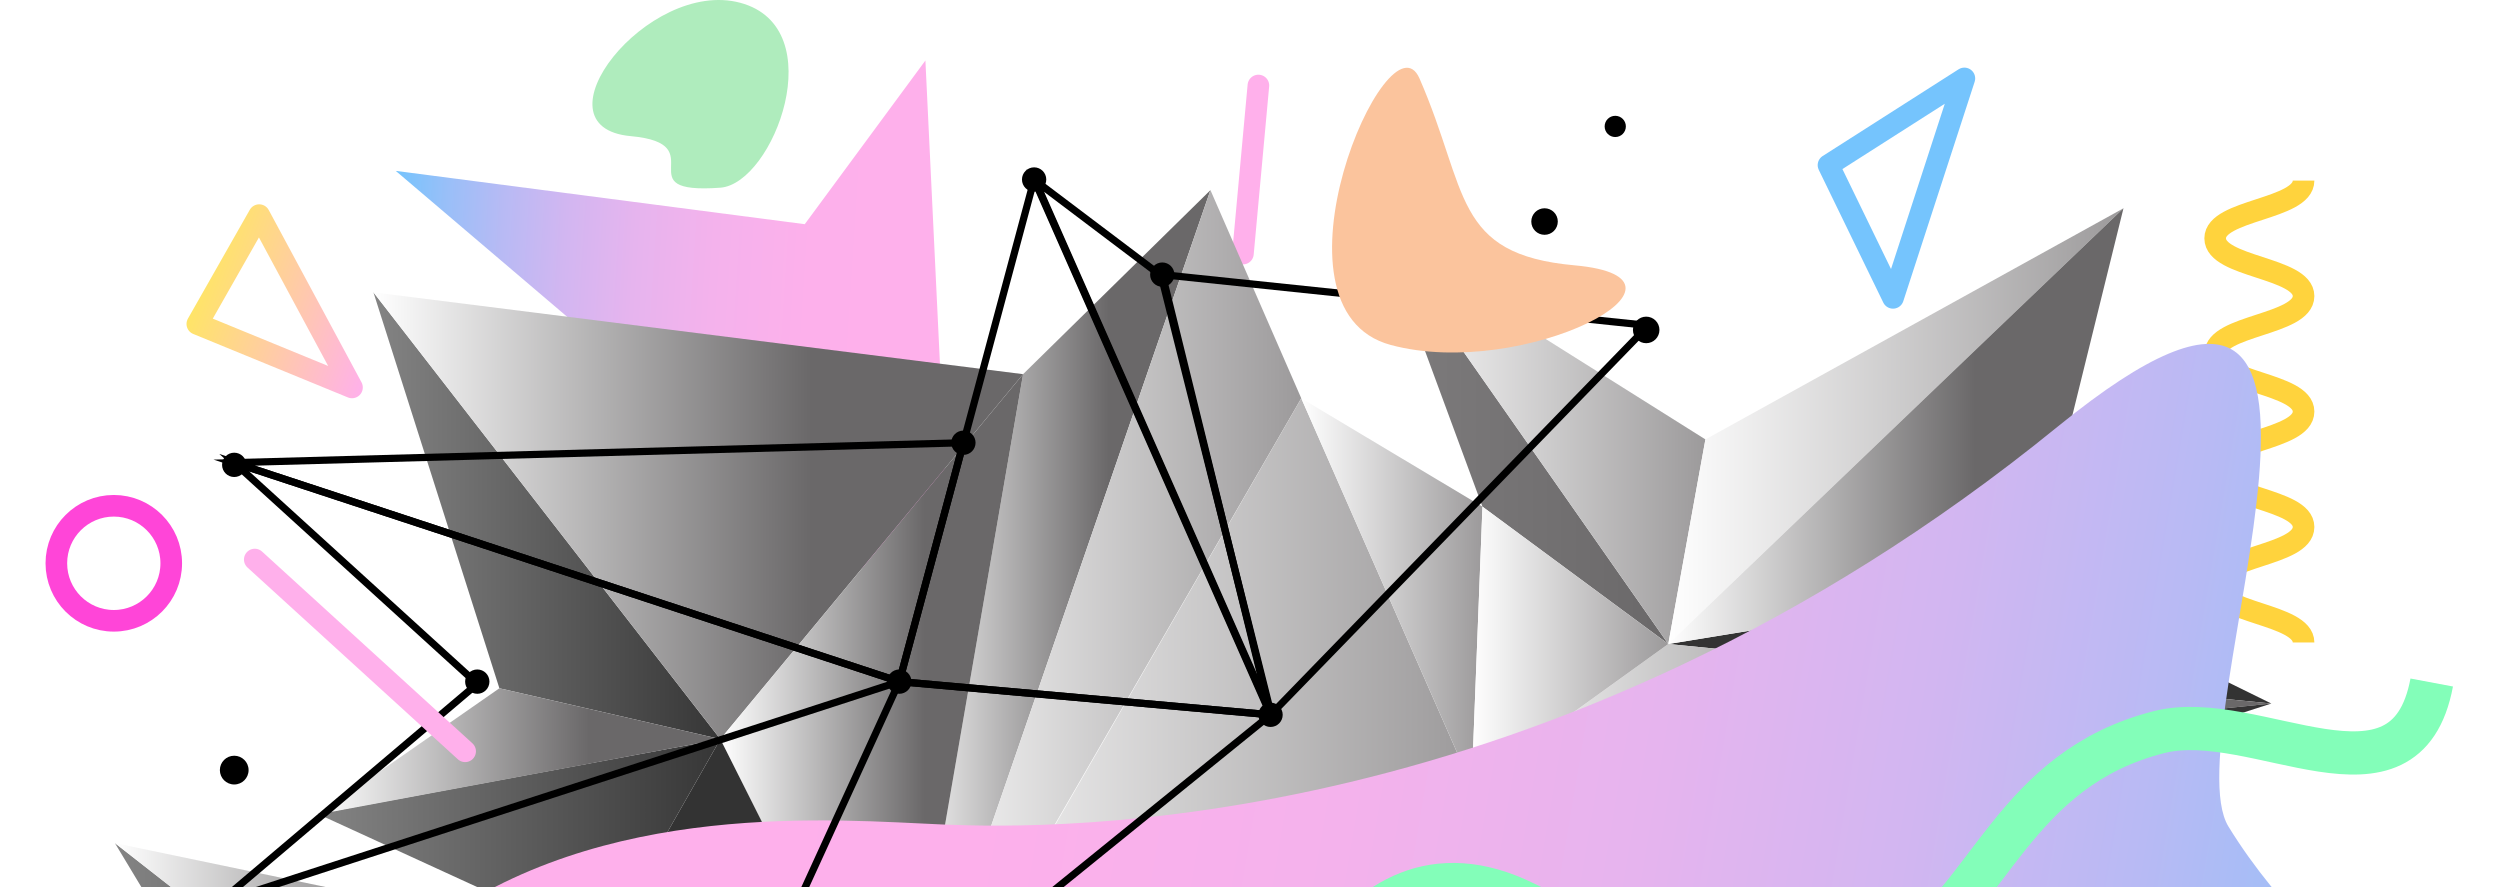
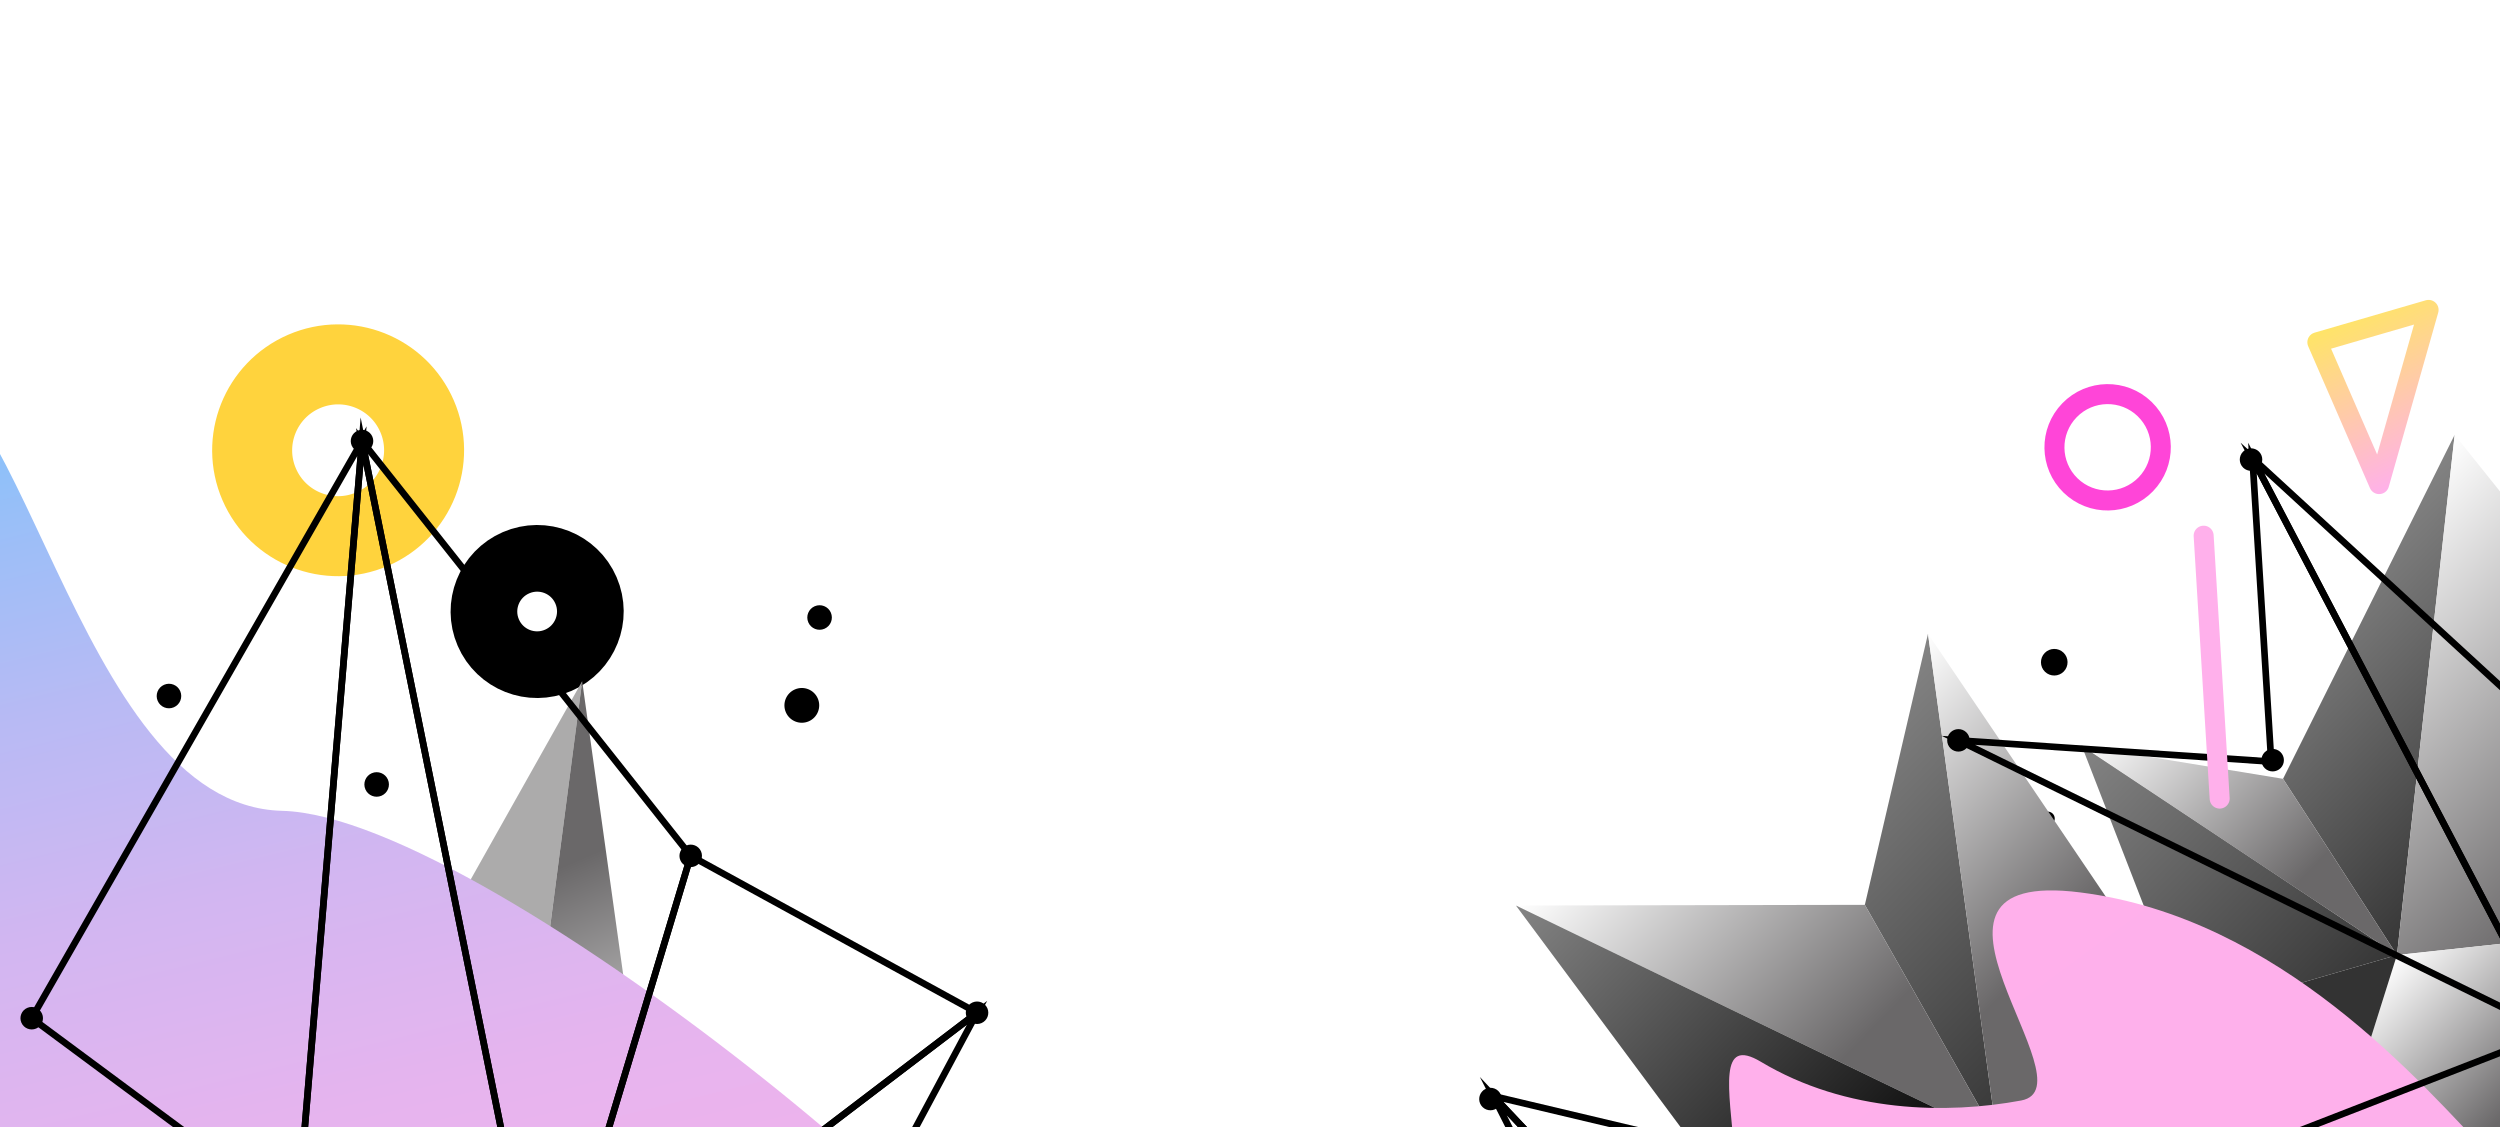
- <svg xmlns="http://www.w3.org/2000/svg" width="347" height="123" viewBox="0 0 347 123" fill="none">
-   <path d="M262.75 41.342L253.794 22.921L272.656 10.885L262.75 41.342Z" stroke="#75C4FD" stroke-width="3" stroke-miterlimit="10" stroke-linejoin="round" />
-   <path d="M27.388 44.965L35.976 29.859L48.857 53.776L27.388 44.965Z" stroke="url(#paint0_linear)" stroke-width="3" stroke-miterlimit="10" stroke-linecap="round" stroke-linejoin="round" />
-   <path d="M174.665 11.868L172.519 35.201" stroke="#FFB0EB" stroke-width="3" stroke-miterlimit="10" stroke-linecap="round" />
-   <path d="M224.197 19.021C225.011 19.021 225.67 18.361 225.67 17.547C225.67 16.733 225.011 16.074 224.197 16.074C223.384 16.074 222.725 16.733 222.725 17.547C222.725 18.361 223.384 19.021 224.197 19.021Z" fill="black" />
-   <path d="M148.136 49.908C148.712 49.908 149.179 49.44 149.179 48.864C149.179 48.287 148.712 47.82 148.136 47.82C147.56 47.82 147.093 48.287 147.093 48.864C147.093 49.44 147.56 49.908 148.136 49.908Z" fill="black" />
-   <path d="M309.153 126.233C310.17 126.233 310.993 125.409 310.993 124.391C310.993 123.374 310.17 122.549 309.153 122.549C308.137 122.549 307.313 123.374 307.313 124.391C307.313 125.409 308.137 126.233 309.153 126.233Z" fill="black" />
-   <path d="M214.383 32.592C215.399 32.592 216.223 31.767 216.223 30.749C216.223 29.732 215.399 28.907 214.383 28.907C213.367 28.907 212.543 29.732 212.543 30.749C212.543 31.767 213.367 32.592 214.383 32.592Z" fill="black" />
-   <path d="M228.491 47.636C229.508 47.636 230.331 46.811 230.331 45.794C230.331 44.776 229.508 43.951 228.491 43.951C227.475 43.951 226.651 44.776 226.651 45.794C226.651 46.811 227.475 47.636 228.491 47.636Z" fill="black" />
-   <path d="M101.518 52.087C103.804 52.087 105.658 48.995 105.658 45.179C105.658 41.364 103.804 38.272 101.518 38.272C99.231 38.272 97.377 41.364 97.377 45.179C97.377 48.995 99.231 52.087 101.518 52.087Z" fill="#83FEB9" />
-   <path d="M118.693 44.412C119.794 44.412 120.686 43.519 120.686 42.416C120.686 41.314 119.794 40.421 118.693 40.421C117.592 40.421 116.699 41.314 116.699 42.416C116.699 43.519 117.592 44.412 118.693 44.412Z" fill="black" />
-   <path d="M32.51 108.887C33.611 108.887 34.504 107.993 34.504 106.891C34.504 105.789 33.611 104.895 32.51 104.895C31.409 104.895 30.517 105.789 30.517 106.891C30.517 107.993 31.409 108.887 32.51 108.887Z" fill="black" />
-   <path d="M132.341 89.606L54.93 23.719L111.7 31.118L128.446 8.398L132.341 89.606Z" fill="url(#paint1_linear)" />
-   <path d="M99.984 26.052C107.376 25.499 115.564 3.824 102.744 0.385C89.924 -3.054 73.639 17.64 87.563 18.898C99.309 19.973 86.551 27.035 99.984 26.052Z" fill="#AFECBD" />
-   <path d="M15.795 86.167C20.199 86.167 23.769 82.593 23.769 78.184C23.769 73.776 20.199 70.202 15.795 70.202C11.391 70.202 7.821 73.776 7.821 78.184C7.821 82.593 11.391 86.167 15.795 86.167Z" stroke="#FF45D8" stroke-width="3" stroke-miterlimit="10" />
-   <path d="M319.734 25.07C319.734 29.092 307.466 29.092 307.466 33.083C307.466 37.105 319.734 37.105 319.734 41.096C319.734 45.118 307.466 45.118 307.466 49.109C307.466 53.131 319.734 53.131 319.734 57.123C319.734 61.145 307.466 61.145 307.466 65.136C307.466 69.158 319.734 69.158 319.734 73.149C319.734 77.171 307.466 77.171 307.466 81.162C307.466 85.154 319.734 85.184 319.734 89.176" stroke="#FFD33D" stroke-width="3" stroke-miterlimit="10" />
-   <path d="M51.832 40.574L99.984 102.593L69.314 95.531L51.832 40.574Z" fill="url(#paint2_linear)" />
-   <path d="M142.002 51.934L99.984 102.593L51.832 40.574L142.002 51.934Z" fill="url(#paint3_linear)" />
-   <path d="M168.01 26.39L124.673 152.023L142.002 51.934L168.01 26.39Z" fill="url(#paint4_linear)" />
-   <path d="M180.615 55.281L124.673 152.023L168.01 26.39L180.615 55.281Z" fill="url(#paint5_linear)" />
-   <path d="M204.201 109.04L124.612 152.023L204.201 174.129V109.04Z" fill="url(#paint6_linear)" />
-   <path d="M191.933 32.837L231.558 89.391L205.765 70.325L191.933 32.837Z" fill="url(#paint7_linear)" />
-   <path d="M231.558 89.391L236.711 60.991L191.933 32.837L231.558 89.391Z" fill="url(#paint8_linear)" />
-   <path d="M315.257 97.65L231.558 89.391L281.796 81.193L315.257 97.65Z" fill="#333333" />
-   <path d="M294.738 28.907L231.558 89.391L236.711 60.991L294.738 28.907Z" fill="url(#paint9_linear)" />
-   <path d="M315.257 97.65L204.262 109.04L231.558 89.391L315.257 97.65Z" fill="url(#paint10_linear)" />
-   <path d="M266.062 113.492L204.262 109.04L315.257 97.65L266.062 113.492Z" fill="#333333" />
-   <path d="M313.754 158.471L204.262 109.04L266.062 113.492L313.754 158.471Z" fill="url(#paint11_linear)" />
-   <path d="M247.445 149.198L204.262 109.04L313.754 158.471L247.445 149.198Z" fill="url(#paint12_linear)" />
-   <path d="M244.286 190.339L204.201 109.04L247.353 149.198L244.286 190.339Z" fill="url(#paint13_linear)" />
-   <path d="M37.479 152.791L76.061 164.058L15.948 117.022L37.479 152.791Z" fill="url(#paint14_linear)" />
-   <path d="M15.948 117.022L76.061 164.058L83.729 131.145L15.948 117.022Z" fill="url(#paint15_linear)" />
-   <path d="M44.103 112.97L99.984 102.593L83.729 131.146L44.103 112.97Z" fill="url(#paint16_linear)" />
-   <path d="M124.673 152.023L99.984 102.592L142.002 51.934L124.673 152.023Z" fill="url(#paint17_linear)" />
-   <path d="M99.984 102.593L124.827 152.023L83.729 131.146L99.984 102.593Z" fill="#333333" />
-   <path d="M180.615 55.281L204.262 109.04L124.827 152.023L180.615 55.281Z" fill="url(#paint18_linear)" />
-   <path d="M205.765 70.325L204.262 109.04L180.615 55.281L205.765 70.325Z" fill="url(#paint19_linear)" />
-   <path d="M231.558 89.391L204.262 109.04L205.765 70.325L231.558 89.391Z" fill="url(#paint20_linear)" />
-   <path d="M294.738 28.907L281.857 81.101L231.558 89.391L294.738 28.907Z" fill="url(#paint21_linear)" />
-   <path d="M99.984 102.593L44.165 113.031L69.314 95.531L99.984 102.593Z" fill="url(#paint22_linear)" />
-   <path d="M204.201 174.129V109.04L244.286 190.339L204.201 174.129Z" fill="url(#paint23_linear)" />
-   <path d="M309.307 114.72C301.179 101.457 336.603 17.701 285.691 59.149C215.211 116.531 145.713 115.058 130.93 114.444C116.147 113.83 83.514 110.79 59.377 128.935C35.24 147.08 81.245 148.339 74.743 157.519C68.241 166.699 57.291 177.107 42.693 180.545C28.063 183.984 69.774 198.69 57.046 214.901C44.318 231.112 3.159 253.494 38.522 262.183C73.884 270.871 132.709 254.323 137.003 266.389C141.266 278.485 247.905 225.094 261.155 196.388C274.404 167.681 343.841 189.51 346.755 169.063C349.668 148.615 323.691 138.176 309.307 114.72Z" fill="url(#paint24_linear)" />
-   <path d="M161.171 38.272L143.689 25.07L176.506 99.369L161.171 38.272Z" stroke="black" stroke-miterlimit="10" />
-   <path d="M124.827 94.61L176.352 99.215L143.535 24.916L124.827 94.61Z" stroke="black" stroke-miterlimit="10" />
-   <path d="M32.51 64.215L124.827 94.61L133.721 61.452L32.51 64.215Z" stroke="black" stroke-miterlimit="10" />
-   <path d="M124.827 94.61L91.09 168.295L176.352 99.215L124.827 94.61Z" stroke="black" stroke-miterlimit="10" />
-   <path d="M30.363 125.312L124.827 94.61L32.51 64.215L66.247 94.917L30.363 125.312Z" stroke="black" stroke-miterlimit="10" />
-   <path d="M176.352 100.904C177.284 100.904 178.039 100.148 178.039 99.215C178.039 98.283 177.284 97.527 176.352 97.527C175.421 97.527 174.665 98.283 174.665 99.215C174.665 100.148 175.421 100.904 176.352 100.904Z" fill="black" />
-   <path d="M161.324 39.806C162.256 39.806 163.011 39.05 163.011 38.118C163.011 37.185 162.256 36.429 161.324 36.429C160.392 36.429 159.637 37.185 159.637 38.118C159.637 39.05 160.392 39.806 161.324 39.806Z" fill="black" />
-   <path d="M143.535 26.605C144.467 26.605 145.222 25.849 145.222 24.916C145.222 23.983 144.467 23.227 143.535 23.227C142.604 23.227 141.849 23.983 141.849 24.916C141.849 25.849 142.604 26.605 143.535 26.605Z" fill="black" />
-   <path d="M124.827 96.299C125.758 96.299 126.514 95.543 126.514 94.61C126.514 93.677 125.758 92.921 124.827 92.921C123.895 92.921 123.14 93.677 123.14 94.61C123.14 95.543 123.895 96.299 124.827 96.299Z" fill="black" />
-   <path d="M133.721 63.14C134.653 63.14 135.408 62.384 135.408 61.452C135.408 60.519 134.653 59.763 133.721 59.763C132.789 59.763 132.034 60.519 132.034 61.452C132.034 62.384 132.789 63.14 133.721 63.14Z" fill="black" />
-   <path d="M32.51 66.21C33.442 66.21 34.197 65.454 34.197 64.522C34.197 63.589 33.442 62.833 32.51 62.833C31.578 62.833 30.823 63.589 30.823 64.522C30.823 65.454 31.578 66.21 32.51 66.21Z" fill="black" />
-   <path d="M66.247 96.299C67.179 96.299 67.934 95.543 67.934 94.61C67.934 93.677 67.179 92.921 66.247 92.921C65.316 92.921 64.56 93.677 64.56 94.61C64.56 95.543 65.316 96.299 66.247 96.299Z" fill="black" />
-   <path d="M176.628 150.519C176.628 150.519 186.167 112.694 211.715 125.374C237.263 138.054 251.279 140.418 263.731 132.558C276.183 124.698 279.526 106.707 299.707 101.61C313.079 98.233 333.904 114.014 337.523 94.733" stroke="#83FEB9" stroke-width="6" stroke-miterlimit="10" />
-   <path d="M228.798 45.179L161.324 38.118L176.352 99.215L228.798 45.179Z" stroke="black" stroke-miterlimit="10" />
-   <path d="M35.362 77.663L64.56 104.281" stroke="#FFB0EB" stroke-width="3" stroke-miterlimit="10" stroke-linecap="round" />
-   <path d="M197.024 10.885C192.73 1.091 174.543 42.907 193.037 47.881C211.531 52.855 238.612 38.64 218.554 36.828C201.594 35.293 203.863 26.543 197.024 10.885Z" fill="#FBC49D" />
+ <svg xmlns="http://www.w3.org/2000/svg" width="375" height="169" viewBox="0 0 375 169" fill="none">
+   <path d="M122.668 104.771C122.097 103.449 120.561 102.841 119.239 103.413C117.916 103.985 117.306 105.52 117.877 106.841C118.449 108.163 119.984 108.771 121.307 108.199C122.63 107.627 123.24 106.092 122.668 104.771Z" fill="black" />
+   <path d="M58.189 116.938C57.786 116.005 56.702 115.576 55.768 115.98C54.834 116.383 54.404 117.467 54.807 118.4C55.211 119.333 56.295 119.762 57.228 119.358C58.162 118.954 58.593 117.871 58.189 116.938Z" fill="black" />
+   <path d="M124.628 91.895C124.225 90.962 123.141 90.533 122.207 90.936C121.274 91.34 120.843 92.424 121.247 93.356C121.65 94.289 122.734 94.718 123.668 94.315C124.602 93.911 125.032 92.828 124.628 91.895Z" fill="black" />
+   <path d="M27.036 103.674C26.633 102.741 25.549 102.312 24.615 102.716C23.681 103.119 23.251 104.203 23.654 105.136C24.057 106.069 25.141 106.498 26.075 106.094C27.009 105.69 27.439 104.607 27.036 103.674Z" fill="black" />
+   <path d="M62.555 62.426C59.732 55.896 52.145 52.892 45.608 55.718C39.071 58.544 36.059 66.128 38.882 72.659C41.705 79.189 49.292 82.192 55.83 79.366C62.367 76.541 65.378 68.956 62.555 62.426Z" stroke="#FFD33D" stroke-width="12" stroke-miterlimit="10" />
+   <path d="M87.899 88.559C86.152 84.516 81.455 82.657 77.408 84.407C73.361 86.156 71.497 90.851 73.245 94.894C74.992 98.936 79.689 100.795 83.736 99.046C87.783 97.297 89.647 92.602 87.899 88.559Z" stroke="black" stroke-width="10" stroke-miterlimit="10" stroke-linejoin="round" />
+   <path d="M-13.354 88.388L-15.284 208.505L-35.718 150.012L-13.354 88.388Z" fill="url(#paint0_linear)" />
+   <path d="M4.445 152.933L-15.284 208.505L-13.354 88.388L4.445 152.933Z" fill="url(#paint1_linear)" />
+   <path d="M43.462 139.509L-15.259 208.562L4.481 153.017L43.462 139.509Z" fill="url(#paint2_linear)" />
+   <path d="M87.328 102.171L76.063 188.466L57.207 155.754L87.328 102.171Z" fill="url(#paint3_linear)" />
+   <path d="M97.264 173.288L76.063 188.467L87.328 102.171L97.264 173.288Z" fill="url(#paint4_linear)" />
+   <path d="M76.063 188.466L196.471 212.6L77.19 217.382L76.063 188.466Z" fill="#4D4D4D" />
+   <path d="M44.487 182.736L76.063 188.467L57.207 155.754L44.487 182.736Z" fill="url(#paint5_linear)" />
+   <path d="M97.24 173.232L196.503 212.52L76.039 188.41L97.24 173.232Z" fill="url(#paint6_linear)" />
+   <path d="M44.487 182.736L-15.259 208.562L43.462 139.509L44.487 182.736Z" fill="url(#paint7_linear)" />
+   <path d="M43.377 139.545L44.664 182.76L57.045 155.69L43.377 139.545Z" fill="#333333" />
+   <path d="M-51.749 109.829C-60.699 122.552 -151.634 123.268 -93.388 153.556C-12.751 195.482 13.471 259.861 18.773 273.674C24.074 287.487 34.232 318.647 60.465 333.604C86.697 348.56 69.599 305.832 80.606 308.158C91.612 310.484 105.51 316.405 114.459 328.441C123.42 340.505 120.369 296.383 140.299 301.634C160.23 306.886 197.105 335.786 191.05 299.878C184.995 263.971 146.464 216.541 155.836 207.812C165.248 199.099 73.928 122.397 42.321 121.625C10.714 120.853 3.201 48.455 -16.725 53.893C-36.65 59.332 -35.925 87.319 -51.749 109.829Z" fill="url(#paint8_linear)" />
+   <path d="M44.623 182.277L81.636 201.36L54.302 66.16L44.623 182.277Z" stroke="black" stroke-miterlimit="10" />
+   <path d="M54.302 66.16L4.758 152.73L44.623 182.277L54.302 66.16Z" stroke="black" stroke-miterlimit="10" />
+   <path d="M54.302 66.16L103.607 128.38L81.636 201.36L54.302 66.16Z" stroke="black" stroke-miterlimit="10" />
+   <path d="M103.607 128.38L146.558 151.914L81.636 201.36L103.607 128.38Z" stroke="black" stroke-miterlimit="10" />
+   <path d="M128.432 185.811L146.558 151.914L81.637 201.36L128.432 185.811Z" stroke="black" stroke-miterlimit="10" />
+   <path d="M118.765 247.793L204.048 229.974L128.432 185.811L118.765 247.793Z" stroke="black" stroke-miterlimit="10" />
+   <path d="M148.108 151.244C147.739 150.389 146.745 149.995 145.889 150.365C145.033 150.735 144.638 151.729 145.008 152.584C145.378 153.439 146.371 153.832 147.227 153.462C148.083 153.092 148.478 152.099 148.108 151.244Z" fill="black" />
+   <path d="M6.308 152.06C5.939 151.205 4.945 150.812 4.089 151.182C3.233 151.552 2.839 152.545 3.208 153.4C3.578 154.255 4.572 154.649 5.428 154.279C6.284 153.909 6.678 152.915 6.308 152.06Z" fill="black" />
+   <path d="M55.852 65.49C55.483 64.635 54.489 64.242 53.633 64.612C52.777 64.982 52.383 65.975 52.752 66.83C53.122 67.685 54.115 68.079 54.972 67.709C55.828 67.339 56.222 66.345 55.852 65.49Z" fill="black" />
+   <path d="M105.157 127.71C104.787 126.855 103.793 126.461 102.937 126.831C102.081 127.201 101.687 128.195 102.057 129.05C102.426 129.905 103.42 130.298 104.276 129.928C105.132 129.558 105.526 128.565 105.157 127.71Z" fill="black" />
+   <path d="M33.755 217.413C33.755 217.413 -4.75 223.666 -3.248 195.184C-1.745 166.701 -5.137 152.898 -17.292 144.586C-29.447 136.275 -47.288 140.345 -59.974 123.843C-68.379 112.908 -62.156 87.531 -81.291 91.859" stroke="#83FEB9" stroke-width="6" stroke-miterlimit="10" />
+   <path d="M347.604 51.339L364.288 46.484L356.868 72.616L347.604 51.339Z" stroke="url(#paint9_linear)" stroke-width="3" stroke-miterlimit="10" stroke-linecap="round" stroke-linejoin="round" />
+   <path d="M244.615 155.508C245.028 155.91 245.689 155.9 246.09 155.486C246.492 155.072 246.482 154.412 246.069 154.011C245.656 153.609 244.996 153.619 244.594 154.033C244.192 154.447 244.202 155.107 244.615 155.508Z" fill="black" />
+   <path d="M306.442 123.535C306.855 123.936 307.516 123.926 307.917 123.512C308.319 123.098 308.31 122.438 307.896 122.037C307.483 121.636 306.823 121.646 306.421 122.059C306.02 122.473 306.029 123.133 306.442 123.535Z" fill="black" />
+   <path d="M306.749 100.766C307.538 101.533 308.801 101.513 309.569 100.723C310.337 99.932 310.319 98.669 309.529 97.902C308.739 97.135 307.476 97.154 306.709 97.945C305.941 98.736 305.959 99.999 306.749 100.766Z" fill="black" />
+   <path d="M391.802 156.479L382.164 55.282L417.738 100.139L445.579 95.505L391.802 156.479Z" fill="url(#paint10_linear)" />
+   <path d="M310.584 72.822C313.744 75.89 318.795 75.813 321.866 72.65C324.937 69.487 324.865 64.436 321.706 61.368C318.546 58.3 313.495 58.377 310.424 61.54C307.353 64.703 307.424 69.754 310.584 72.822Z" stroke="#FF45D8" stroke-width="3" stroke-miterlimit="10" />
+   <path d="M368.2 65.217L359.541 143.255L342.457 116.823L368.2 65.217Z" fill="url(#paint11_linear)" />
+   <path d="M424.976 136.182L359.541 143.255L368.2 65.217L424.976 136.182Z" fill="url(#paint12_linear)" />
+   <path d="M461.43 135.974L342.818 195.917L424.976 136.182L461.43 135.974Z" fill="url(#paint13_linear)" />
+   <path d="M450.347 165.483L342.818 195.917L461.43 135.974L450.347 165.483Z" fill="url(#paint14_linear)" />
+   <path d="M429.817 220.482L342.774 195.875L384.474 267.178L429.817 220.482Z" fill="url(#paint15_linear)" />
+   <path d="M342.774 195.874L299.559 170.687L341.013 247.658L342.774 195.874Z" fill="url(#paint16_linear)" />
+   <path d="M270.195 193.443L299.559 170.687L341.013 247.658L270.195 193.443Z" fill="url(#paint17_linear)" />
+   <path d="M279.728 135.725L299.559 170.687L289.199 95.065L279.728 135.725Z" fill="url(#paint18_linear)" />
+   <path d="M227.388 135.828L299.559 170.687L279.728 135.725L227.388 135.828Z" fill="url(#paint19_linear)" />
+   <path d="M289.199 95.065L299.559 170.687L327.988 152.416L289.199 95.065Z" fill="url(#paint20_linear)" />
+   <path d="M312.221 111.772L359.541 143.255L327.988 152.416L312.221 111.772Z" fill="url(#paint21_linear)" />
+   <path d="M342.818 195.917L359.541 143.255L424.976 136.182L342.818 195.917Z" fill="url(#paint22_linear)" />
+   <path d="M327.988 152.416L342.928 196.024L299.559 170.687L327.988 152.416Z" fill="url(#paint23_linear)" />
+   <path d="M359.541 143.255L342.928 196.024L327.988 152.416L359.541 143.255Z" fill="#333333" />
+   <path d="M450.347 165.483L429.861 220.524L342.928 196.024L450.347 165.483Z" fill="url(#paint24_linear)" />
+   <path d="M227.388 135.828L270.195 193.442L299.559 170.687L227.388 135.828Z" fill="url(#paint25_linear)" />
+   <path d="M359.541 143.255L312.222 111.858L342.457 116.823L359.541 143.255Z" fill="url(#paint26_linear)" />
+   <path d="M501.266 297.777C504.675 282.599 588.436 247.188 523.036 241.457C432.497 233.526 383.664 184.054 373.486 173.315C363.308 162.576 342.014 137.663 312.057 133.865C282.1 130.068 314.228 163.02 303.168 165.076C292.109 167.133 277.003 166.972 264.134 159.269C251.242 151.545 270.922 191.153 250.498 193.916C230.073 196.679 184.953 184.064 204.27 214.932C223.587 245.8 277.318 274.907 271.993 286.555C266.624 298.203 380.324 334.188 409.828 322.823C439.331 311.458 473.94 375.491 490.275 362.851C506.61 350.211 495.245 324.626 501.266 297.777Z" fill="url(#paint27_linear)" />
+   <path d="M337.868 68.717L382.924 154.834L412.405 137.242L337.868 68.717Z" stroke="black" stroke-miterlimit="10" />
+   <path d="M382.924 154.834L307.389 184.196L416.682 194.033L382.924 154.834Z" stroke="black" stroke-miterlimit="10" />
+   <path d="M293.766 111.054L382.924 154.834L337.868 68.717L340.684 114.246L293.766 111.054Z" stroke="black" stroke-miterlimit="10" />
+   <path d="M307.389 184.196L223.996 164.416L290.972 235.443L307.389 184.196Z" stroke="black" stroke-miterlimit="10" />
+   <path d="M290.972 235.443L260.384 236.125L223.996 164.416L290.972 235.443Z" stroke="black" stroke-miterlimit="10" />
+   <path d="M336.478 70.149C337.147 70.798 338.215 70.781 338.865 70.112C339.514 69.443 339.499 68.375 338.831 67.726C338.163 67.077 337.094 67.093 336.444 67.762C335.795 68.431 335.81 69.5 336.478 70.149Z" fill="black" />
+   <path d="M339.721 115.237C340.39 115.886 341.458 115.87 342.108 115.201C342.758 114.532 342.743 113.463 342.074 112.814C341.406 112.165 340.337 112.182 339.688 112.851C339.038 113.52 339.053 114.588 339.721 115.237Z" fill="black" />
+   <path d="M292.589 112.266C293.258 112.915 294.326 112.898 294.976 112.229C295.626 111.56 295.61 110.492 294.942 109.843C294.274 109.194 293.205 109.21 292.555 109.879C291.906 110.548 291.921 111.617 292.589 112.266Z" fill="black" />
+   <path d="M222.391 166.068C223.06 166.717 224.128 166.7 224.778 166.031C225.428 165.362 225.412 164.294 224.744 163.645C224.076 162.996 223.007 163.012 222.358 163.681C221.708 164.35 221.723 165.419 222.391 166.068Z" fill="black" />
+   <path d="M330.547 80.352L332.95 119.789" stroke="#FFB0EB" stroke-width="3" stroke-miterlimit="10" stroke-linecap="round" />
  <defs>
-     <linearGradient id="paint0_linear" x1="28.603" y1="36.742" x2="53.552" y2="45.855" gradientUnits="userSpaceOnUse">
-       <stop stop-color="#FFE566" />
-       <stop offset="1" stop-color="#FFB0EB" />
+     <linearGradient id="paint0_linear" x1="7.407" y1="198.697" x2="-36.036" y2="98.193" gradientUnits="userSpaceOnUse">
+       <stop stop-color="white" />
+       <stop offset="0.674" stop-color="#6A6869" />
    </linearGradient>
-     <linearGradient id="paint1_linear" x1="52.954" y1="54.054" x2="134.286" y2="59.314" gradientUnits="userSpaceOnUse">
+     <linearGradient id="paint1_linear" x1="7.407" y1="198.697" x2="-36.036" y2="98.193" gradientUnits="userSpaceOnUse">
+       <stop stop-color="white" />
+       <stop offset="0.674" stop-color="#6A6869" />
+     </linearGradient>
+     <linearGradient id="paint2_linear" x1="22.066" y1="192.439" x2="4.938" y2="152.812" gradientUnits="userSpaceOnUse">
+       <stop stop-color="white" />
+       <stop offset="0.674" stop-color="#6A6869" />
+     </linearGradient>
+     <linearGradient id="paint3_linear" x1="94.532" y1="180.484" x2="64.876" y2="111.876" gradientUnits="userSpaceOnUse">
+       <stop stop-color="white" />
+       <stop offset="0.558" stop-color="#ACABAB" />
+     </linearGradient>
+     <linearGradient id="paint4_linear" x1="96.523" y1="179.624" x2="66.867" y2="111.015" gradientUnits="userSpaceOnUse">
+       <stop stop-color="white" />
+       <stop offset="0.674" stop-color="#6A6869" />
+     </linearGradient>
+     <linearGradient id="paint5_linear" x1="63.808" y1="193.765" x2="48.924" y2="159.332" gradientUnits="userSpaceOnUse">
+       <stop stop-color="#7E7C7D" />
+       <stop offset="1" stop-color="#6A6869" />
+     </linearGradient>
+     <linearGradient id="paint6_linear" x1="150.147" y1="232.557" x2="120.212" y2="163.302" gradientUnits="userSpaceOnUse">
+       <stop stop-color="white" />
+       <stop offset="0.674" stop-color="#6A6869" />
+     </linearGradient>
+     <linearGradient id="paint7_linear" x1="22.066" y1="192.439" x2="6.154" y2="155.626" gradientUnits="userSpaceOnUse">
+       <stop stop-color="white" />
+       <stop offset="1" stop-color="#9C9A9B" />
+     </linearGradient>
+     <linearGradient id="paint8_linear" x1="-43.669" y1="60.367" x2="28.568" y2="355.677" gradientUnits="userSpaceOnUse">
      <stop stop-color="#75C4FD" />
      <stop offset="0.09" stop-color="#99BFF8" />
      <stop offset="0.189" stop-color="#B8BAF4" />
      <stop offset="0.296" stop-color="#D2B6F1" />
      <stop offset="0.415" stop-color="#E6B4EE" />
      <stop offset="0.55" stop-color="#F4B2EC" />
      <stop offset="0.715" stop-color="#FDB0EB" />
      <stop offset="1" stop-color="#FFB0EB" />
    </linearGradient>
-     <linearGradient id="paint2_linear" x1="51.832" y1="71.588" x2="99.984" y2="71.588" gradientUnits="userSpaceOnUse">
+     <linearGradient id="paint9_linear" x1="354.204" y1="46.286" x2="365.754" y2="70.203" gradientUnits="userSpaceOnUse">
+       <stop stop-color="#FFE566" />
+       <stop offset="1" stop-color="#FFB0EB" />
+     </linearGradient>
+     <linearGradient id="paint10_linear" x1="359.614" y1="75.67" x2="414.299" y2="136.102" gradientUnits="userSpaceOnUse">
+       <stop stop-color="#75C4FD" />
+       <stop offset="0.09" stop-color="#99BFF8" />
+       <stop offset="0.189" stop-color="#B8BAF4" />
+       <stop offset="0.296" stop-color="#D2B6F1" />
+       <stop offset="0.415" stop-color="#E6B4EE" />
+       <stop offset="0.55" stop-color="#F4B2EC" />
+       <stop offset="0.715" stop-color="#FDB0EB" />
+       <stop offset="1" stop-color="#FFB0EB" />
+     </linearGradient>
+     <linearGradient id="paint11_linear" x1="346.595" y1="87.467" x2="381.14" y2="121.011" gradientUnits="userSpaceOnUse">
      <stop stop-color="#848484" />
      <stop offset="1" stop-color="#363636" />
    </linearGradient>
-     <linearGradient id="paint3_linear" x1="51.832" y1="71.588" x2="142.002" y2="71.588" gradientUnits="userSpaceOnUse">
+     <linearGradient id="paint12_linear" x1="346.595" y1="87.467" x2="411.285" y2="150.282" gradientUnits="userSpaceOnUse">
      <stop stop-color="white" />
      <stop offset="0.674" stop-color="#6A6869" />
    </linearGradient>
-     <linearGradient id="paint4_linear" x1="124.673" y1="89.216" x2="168.02" y2="89.216" gradientUnits="userSpaceOnUse">
+     <linearGradient id="paint13_linear" x1="386.572" y1="150.858" x2="417.67" y2="181.055" gradientUnits="userSpaceOnUse">
      <stop stop-color="white" />
      <stop offset="0.674" stop-color="#6A6869" />
    </linearGradient>
-     <linearGradient id="paint5_linear" x1="124.673" y1="89.216" x2="180.608" y2="89.216" gradientUnits="userSpaceOnUse">
+     <linearGradient id="paint14_linear" x1="386.572" y1="150.858" x2="426.701" y2="189.823" gradientUnits="userSpaceOnUse">
      <stop stop-color="white" />
      <stop offset="1" stop-color="#9C9A9B" />
    </linearGradient>
-     <linearGradient id="paint6_linear" x1="124.625" y1="141.589" x2="204.19" y2="141.589" gradientUnits="userSpaceOnUse">
+     <linearGradient id="paint15_linear" x1="350.053" y1="188.397" x2="407.135" y2="243.825" gradientUnits="userSpaceOnUse">
      <stop offset="0.001" stop-color="#E6E6E6" />
      <stop offset="1" stop-color="#373737" />
    </linearGradient>
-     <linearGradient id="paint7_linear" x1="191.943" y1="61.123" x2="231.558" y2="61.123" gradientUnits="userSpaceOnUse">
-       <stop stop-color="#7E7C7D" />
+     <linearGradient id="paint16_linear" x1="294.572" y1="175.822" x2="354.388" y2="233.904" gradientUnits="userSpaceOnUse">
+       <stop stop-color="#848484" />
+       <stop offset="1" />
+     </linearGradient>
+     <linearGradient id="paint17_linear" x1="346.566" y1="241.959" x2="283.01" y2="180.245" gradientUnits="userSpaceOnUse">
+       <stop stop-color="#848484" />
+       <stop offset="1" stop-color="#363636" />
+     </linearGradient>
+     <linearGradient id="paint18_linear" x1="272.819" y1="111.934" x2="315.945" y2="153.811" gradientUnits="userSpaceOnUse">
+       <stop stop-color="#848484" />
+       <stop offset="1" stop-color="#363636" />
+     </linearGradient>
+     <linearGradient id="paint19_linear" x1="240.111" y1="122.725" x2="294.679" y2="175.711" gradientUnits="userSpaceOnUse">
+       <stop stop-color="white" />
+       <stop offset="0.674" stop-color="#6A6869" />
+     </linearGradient>
+     <linearGradient id="paint20_linear" x1="272.819" y1="111.934" x2="321.446" y2="159.153" gradientUnits="userSpaceOnUse">
+       <stop stop-color="white" />
+       <stop offset="0.674" stop-color="#6A6869" />
+     </linearGradient>
+     <linearGradient id="paint21_linear" x1="309.491" y1="114.561" x2="349.592" y2="153.5" gradientUnits="userSpaceOnUse">
+       <stop stop-color="#848484" />
+       <stop offset="1" stop-color="#363636" />
+     </linearGradient>
+     <linearGradient id="paint22_linear" x1="359.966" y1="142.817" x2="390.11" y2="172.088" gradientUnits="userSpaceOnUse">
+       <stop stop-color="white" />
+       <stop offset="0.674" stop-color="#6A6869" />
+     </linearGradient>
+     <linearGradient id="paint23_linear" x1="311.026" y1="158.877" x2="346.012" y2="192.849" gradientUnits="userSpaceOnUse">
+       <stop stop-color="#A5A3A4" />
      <stop offset="1" stop-color="#6A6869" />
    </linearGradient>
-     <linearGradient id="paint8_linear" x1="191.943" y1="61.123" x2="236.721" y2="61.123" gradientUnits="userSpaceOnUse">
+     <linearGradient id="paint24_linear" x1="376.625" y1="161.321" x2="433.614" y2="216.659" gradientUnits="userSpaceOnUse">
      <stop stop-color="white" />
      <stop offset="1" stop-color="#9C9A9B" />
    </linearGradient>
-     <linearGradient id="paint9_linear" x1="231.558" y1="59.153" x2="294.738" y2="59.153" gradientUnits="userSpaceOnUse">
-       <stop stop-color="white" />
-       <stop offset="1" stop-color="#9C9A9B" />
+     <linearGradient id="paint25_linear" x1="232.182" y1="130.89" x2="286.75" y2="183.877" gradientUnits="userSpaceOnUse">
+       <stop stop-color="#848484" />
+       <stop offset="1" />
    </linearGradient>
-     <linearGradient id="paint10_linear" x1="204.262" y1="99.219" x2="315.249" y2="99.219" gradientUnits="userSpaceOnUse">
+     <linearGradient id="paint26_linear" x1="318.315" y1="105.584" x2="358.361" y2="144.469" gradientUnits="userSpaceOnUse">
      <stop stop-color="white" />
      <stop offset="0.674" stop-color="#6A6869" />
    </linearGradient>
-     <linearGradient id="paint11_linear" x1="204.262" y1="133.759" x2="313.754" y2="133.759" gradientUnits="userSpaceOnUse">
-       <stop stop-color="white" />
-       <stop offset="0.674" stop-color="#6A6869" />
-     </linearGradient>
-     <linearGradient id="paint12_linear" x1="204.262" y1="133.759" x2="313.754" y2="133.759" gradientUnits="userSpaceOnUse">
-       <stop stop-color="white" />
-       <stop offset="0.674" stop-color="#6A6869" />
-     </linearGradient>
-     <linearGradient id="paint13_linear" x1="204.19" y1="149.699" x2="247.361" y2="149.699" gradientUnits="userSpaceOnUse">
-       <stop stop-color="white" />
-       <stop offset="0.674" stop-color="#6A6869" />
-     </linearGradient>
-     <linearGradient id="paint14_linear" x1="15.948" y1="140.536" x2="76.061" y2="140.536" gradientUnits="userSpaceOnUse">
-       <stop stop-color="#848484" />
-       <stop offset="1" stop-color="#363636" />
-     </linearGradient>
-     <linearGradient id="paint15_linear" x1="15.948" y1="140.536" x2="83.729" y2="140.536" gradientUnits="userSpaceOnUse">
-       <stop stop-color="white" />
-       <stop offset="0.674" stop-color="#6A6869" />
-     </linearGradient>
-     <linearGradient id="paint16_linear" x1="44.088" y1="116.873" x2="99.984" y2="116.873" gradientUnits="userSpaceOnUse">
-       <stop stop-color="#848484" />
-       <stop offset="1" stop-color="#363636" />
-     </linearGradient>
-     <linearGradient id="paint17_linear" x1="99.984" y1="101.983" x2="142.002" y2="101.983" gradientUnits="userSpaceOnUse">
-       <stop stop-color="white" />
-       <stop offset="0.674" stop-color="#6A6869" />
-     </linearGradient>
-     <linearGradient id="paint18_linear" x1="124.827" y1="103.652" x2="204.262" y2="103.652" gradientUnits="userSpaceOnUse">
-       <stop stop-color="white" />
-       <stop offset="1" stop-color="#9C9A9B" />
-     </linearGradient>
-     <linearGradient id="paint19_linear" x1="180.608" y1="82.161" x2="205.757" y2="82.161" gradientUnits="userSpaceOnUse">
-       <stop stop-color="white" />
-       <stop offset="1" stop-color="#9C9A9B" />
-     </linearGradient>
-     <linearGradient id="paint20_linear" x1="204.262" y1="89.683" x2="231.558" y2="89.683" gradientUnits="userSpaceOnUse">
-       <stop stop-color="white" />
-       <stop offset="1" stop-color="#9C9A9B" />
-     </linearGradient>
-     <linearGradient id="paint21_linear" x1="231.558" y1="59.153" x2="294.738" y2="59.153" gradientUnits="userSpaceOnUse">
-       <stop stop-color="white" />
-       <stop offset="0.674" stop-color="#6A6869" />
-     </linearGradient>
-     <linearGradient id="paint22_linear" x1="44.165" y1="104.285" x2="99.984" y2="104.285" gradientUnits="userSpaceOnUse">
-       <stop stop-color="white" />
-       <stop offset="0.674" stop-color="#6A6869" />
-     </linearGradient>
-     <linearGradient id="paint23_linear" x1="204.19" y1="149.699" x2="244.295" y2="149.699" gradientUnits="userSpaceOnUse">
-       <stop stop-color="white" />
-       <stop offset="1" stop-color="#9C9A9B" />
-     </linearGradient>
-     <linearGradient id="paint24_linear" x1="351.503" y1="141.761" x2="51.771" y2="90.899" gradientUnits="userSpaceOnUse">
+     <linearGradient id="paint27_linear" x1="512.701" y1="346.572" x2="333.098" y2="101.279" gradientUnits="userSpaceOnUse">
      <stop stop-color="#75C4FD" />
      <stop offset="0.09" stop-color="#99BFF8" />
      <stop offset="0.189" stop-color="#B8BAF4" />
      <stop offset="0.296" stop-color="#D2B6F1" />
      <stop offset="0.415" stop-color="#E6B4EE" />
      <stop offset="0.55" stop-color="#F4B2EC" />
      <stop offset="0.715" stop-color="#FDB0EB" />
      <stop offset="1" stop-color="#FFB0EB" />
    </linearGradient>
  </defs>
</svg>
